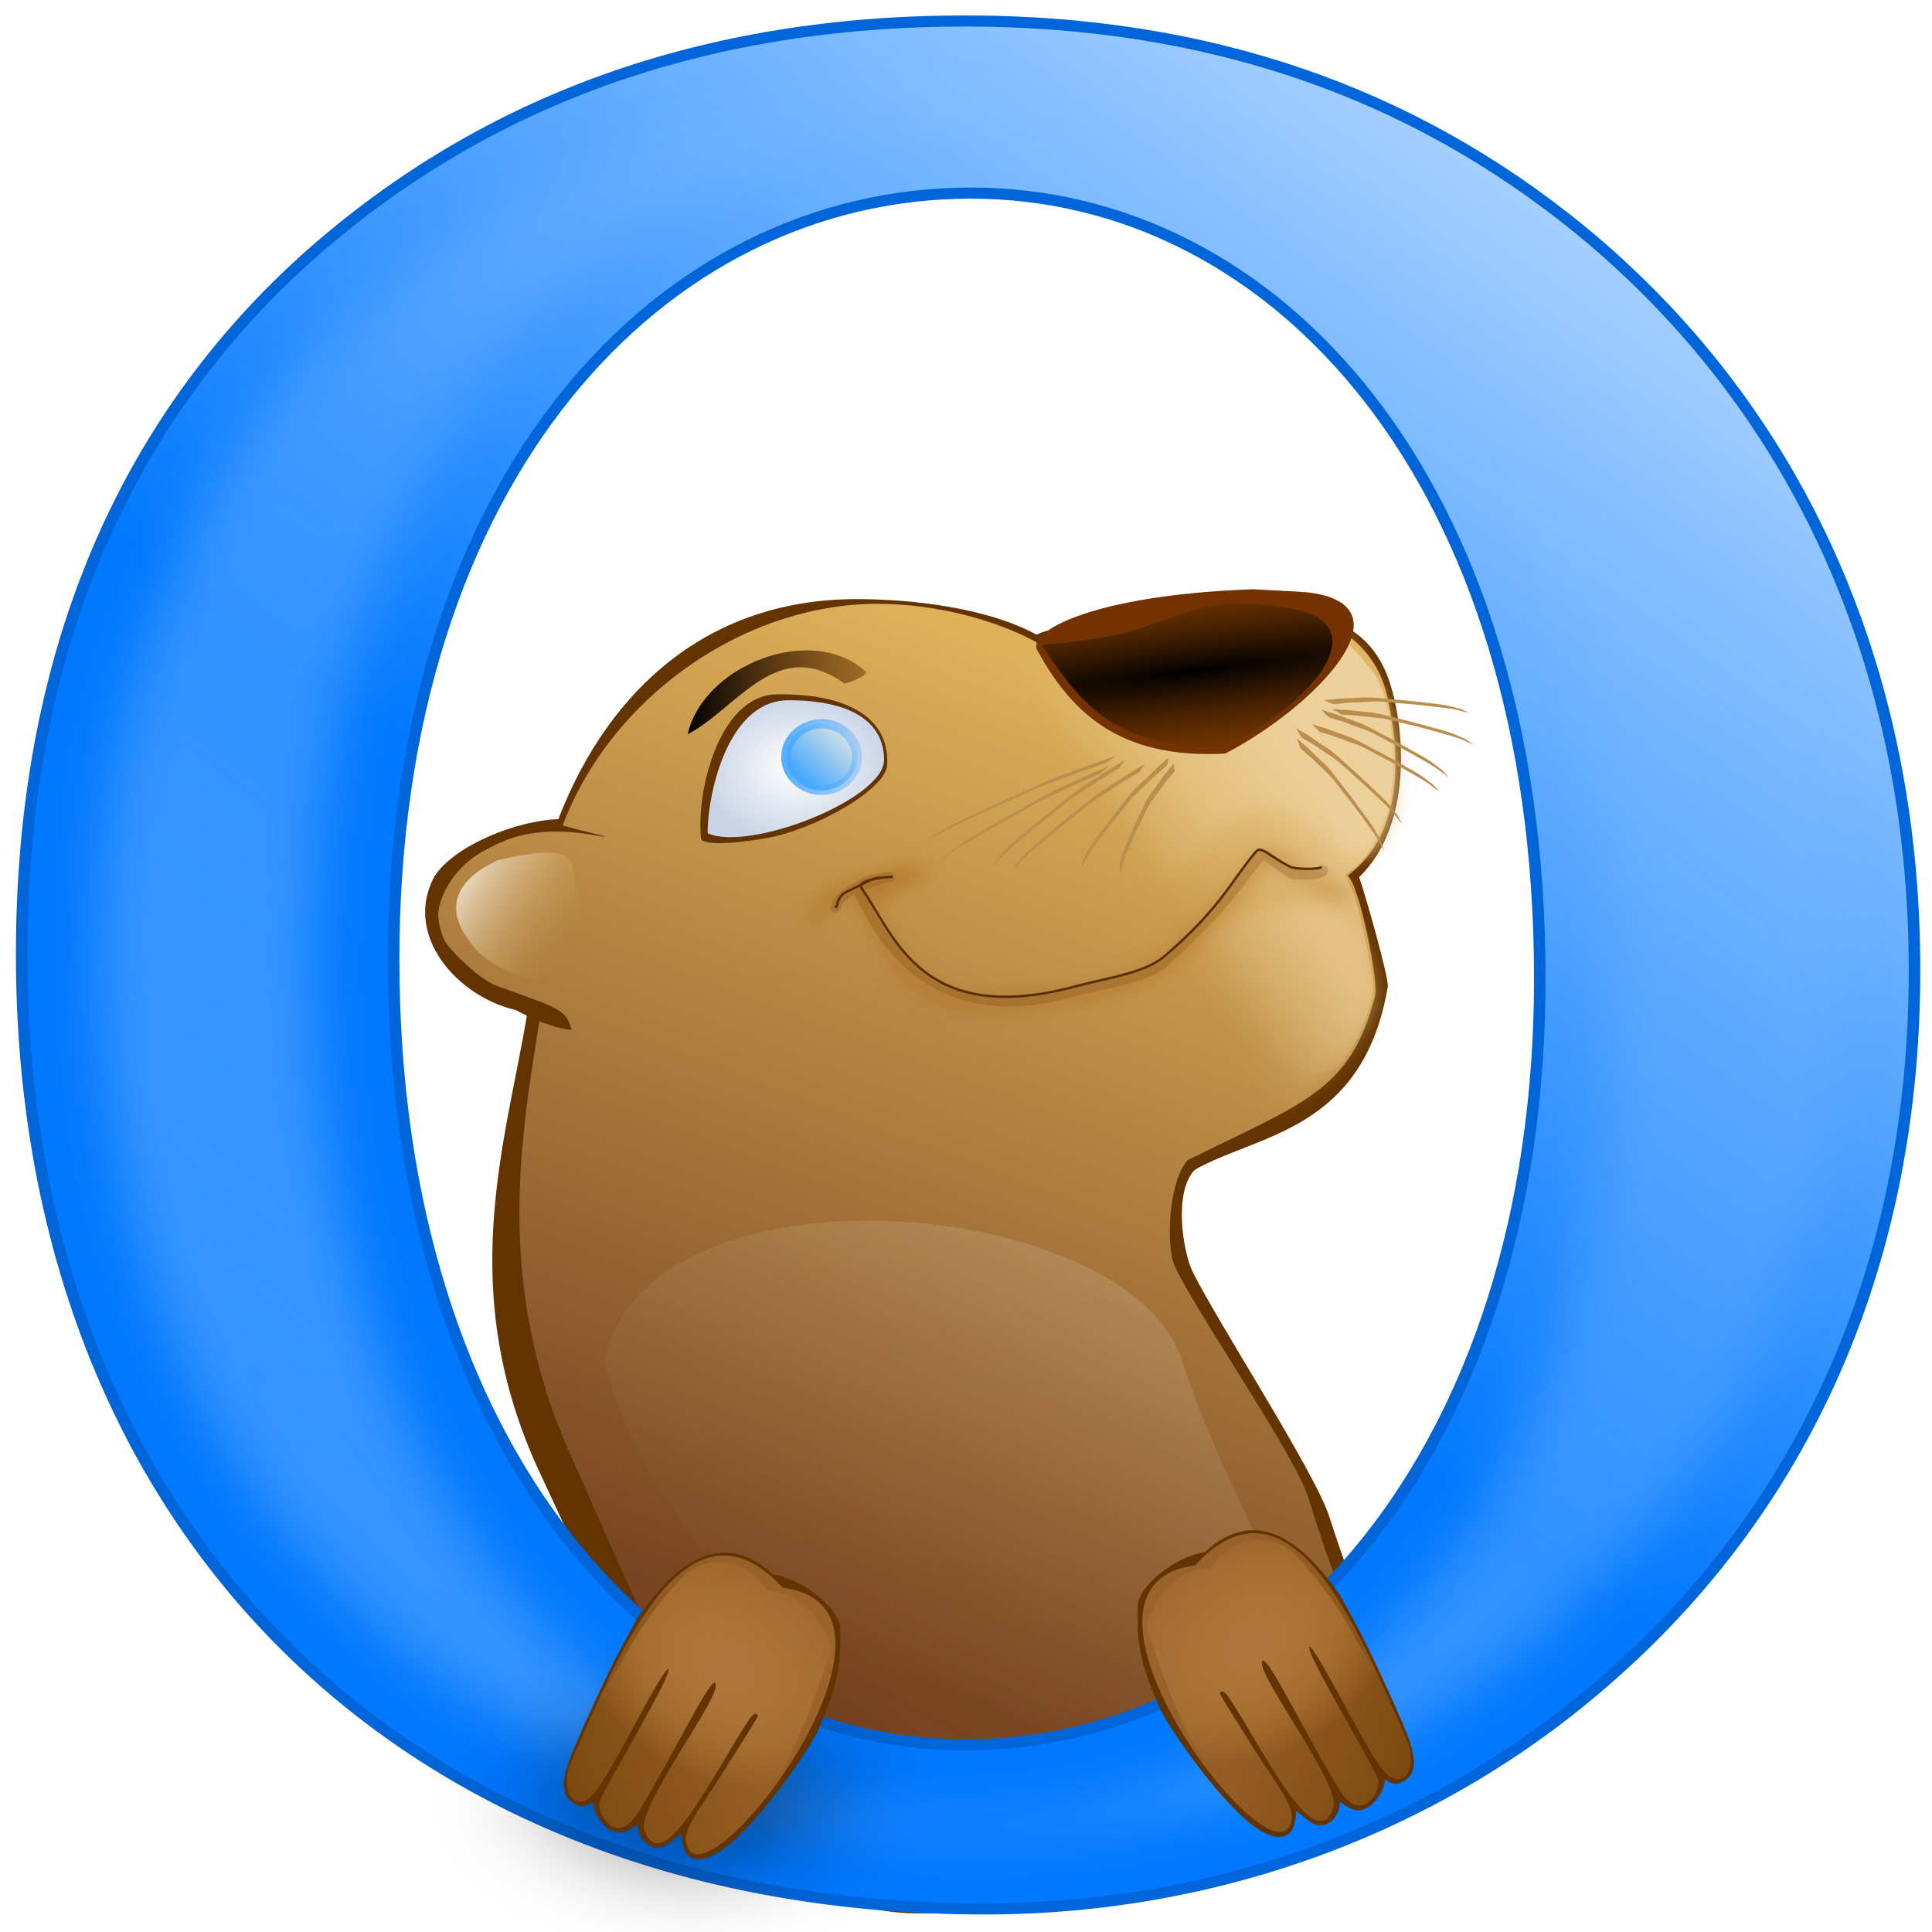
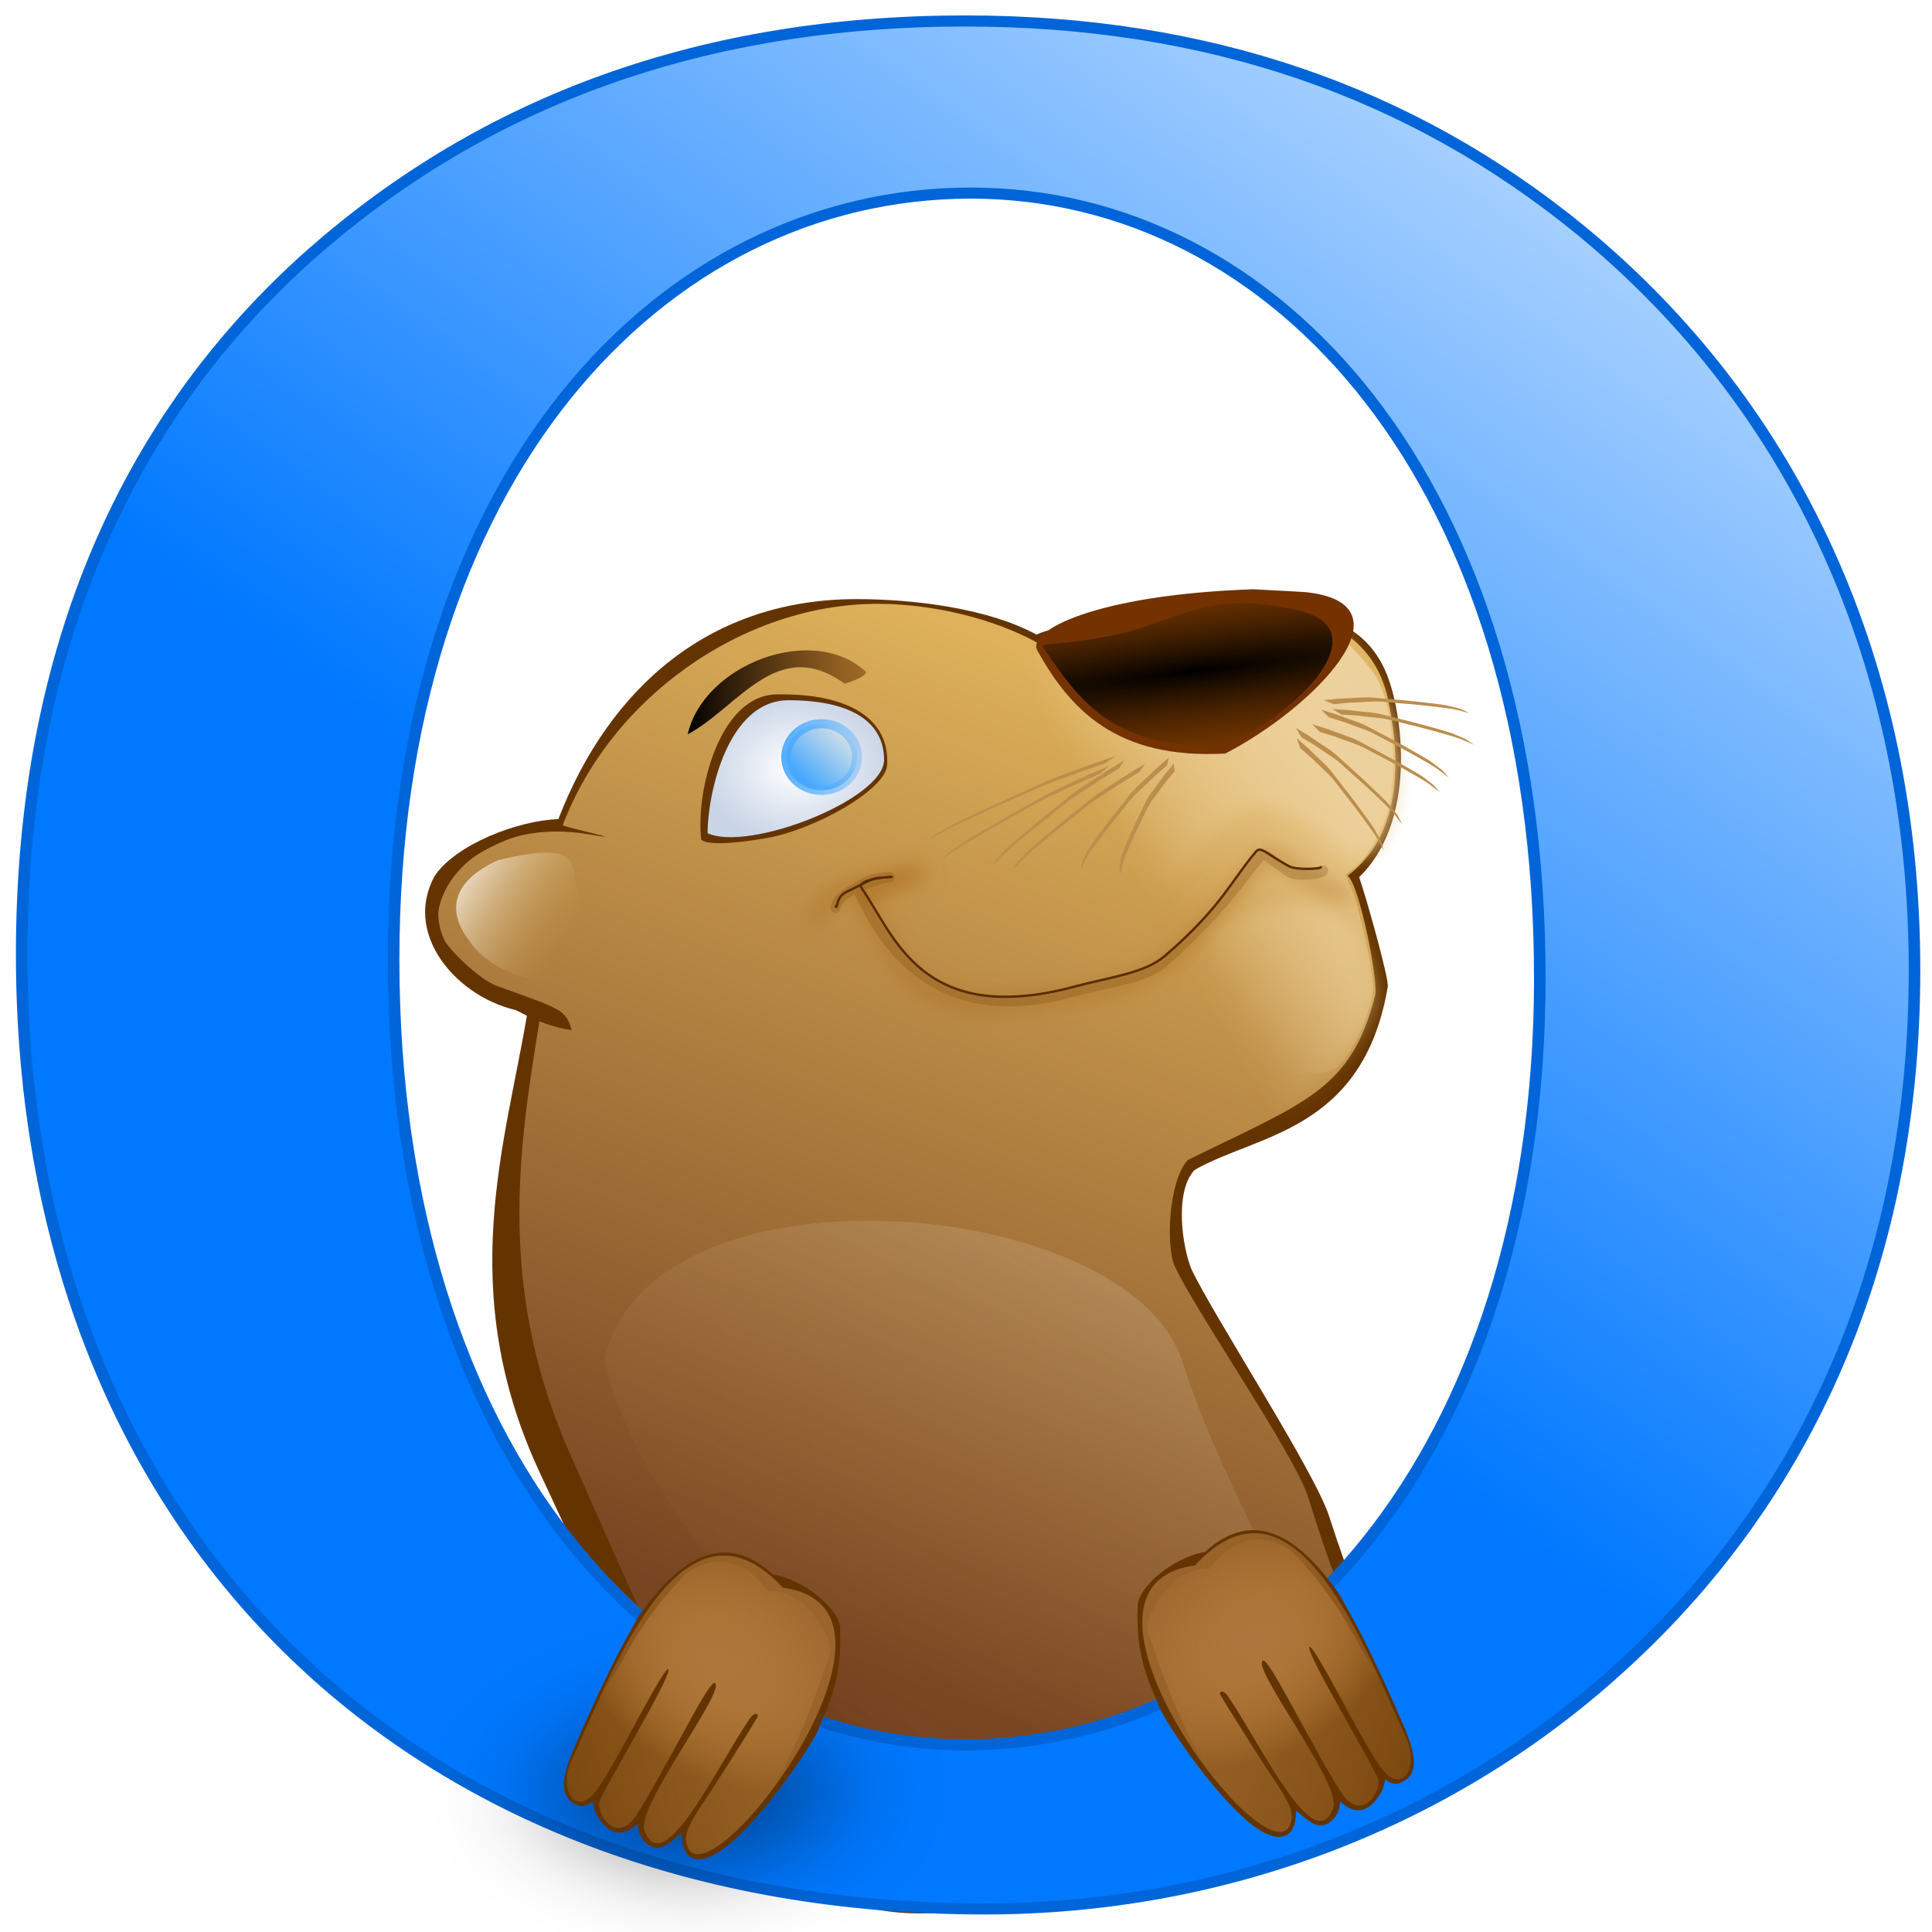
<svg xmlns="http://www.w3.org/2000/svg" xmlns:xlink="http://www.w3.org/1999/xlink" width="512" height="512" id="svg2" version="1.1">
  <defs id="defs4">
    <linearGradient id="linearGradient3905">
      <stop id="stop3907" offset="0" style="stop-color:#ffffff;stop-opacity:1;" />
      <stop id="stop3909" offset="1" style="stop-color:#c59641;stop-opacity:0;" />
    </linearGradient>
    <linearGradient id="linearGradient3858">
      <stop style="stop-color:#edd19d;stop-opacity:1;" offset="0" id="stop3860" />
      <stop style="stop-color:#edd19d;stop-opacity:0;" offset="1" id="stop3862" />
    </linearGradient>
    <linearGradient id="linearGradient4188">
      <stop style="stop-color:#1483ff;stop-opacity:1;" offset="0" id="stop4190" />
      <stop style="stop-color:#beddff;stop-opacity:0;" offset="1" id="stop4192" />
    </linearGradient>
    <linearGradient id="linearGradient3996">
      <stop style="stop-color:#37a3ff;stop-opacity:1;" offset="0" id="stop3998" />
      <stop style="stop-color:#d8e2e6;stop-opacity:1;" offset="1" id="stop4000" />
    </linearGradient>
    <linearGradient id="linearGradient3988">
      <stop style="stop-color:#4aa9ff;stop-opacity:1;" offset="0" id="stop3990" />
      <stop style="stop-color:#4aa9ff;stop-opacity:0.268;" offset="1" id="stop3992" />
    </linearGradient>
    <linearGradient id="linearGradient3924">
      <stop style="stop-color:#ffffff;stop-opacity:1;" offset="0" id="stop3926" />
      <stop style="stop-color:#c9d4e6;stop-opacity:1;" offset="1" id="stop3928" />
    </linearGradient>
    <linearGradient id="linearGradient4241">
      <stop style="stop-color:#000000;stop-opacity:1;" offset="0" id="stop4243" />
      <stop style="stop-color:#743800;stop-opacity:0.549;" offset="1" id="stop4245" />
    </linearGradient>
    <linearGradient id="linearGradient4181">
      <stop id="stop4183" offset="0" style="stop-color:#784421;stop-opacity:1;" />
      <stop id="stop4185" offset="1" style="stop-color:#deb15a;stop-opacity:1;" />
    </linearGradient>
    <linearGradient id="linearGradient4145">
      <stop style="stop-color:#9b6534;stop-opacity:1;" offset="0" id="stop4147" />
      <stop style="stop-color:#e6a556;stop-opacity:0;" offset="1" id="stop4149" />
    </linearGradient>
    <linearGradient id="linearGradient3779">
      <stop style="stop-color:#0078ff;stop-opacity:1;" offset="0" id="stop3781" />
      <stop style="stop-color:#ffffff;stop-opacity:1;" offset="1" id="stop3783" />
    </linearGradient>
    <linearGradient xlink:href="#linearGradient3779" id="linearGradient3787" x1="140.811" y1="779.752" x2="411.908" y2="413.827" gradientUnits="userSpaceOnUse" />
    <radialGradient xlink:href="#linearGradient4145" id="radialGradient4171" cx="187.756" cy="978.426" fx="187.756" fy="978.426" r="35.248" gradientTransform="matrix(1.036429,0.5640469,-0.4094518,0.7523626,398.3801,139.4583)" gradientUnits="userSpaceOnUse" />
    <linearGradient xlink:href="#linearGradient4241" id="linearGradient4247" x1="182.256" y1="723.837" x2="229.501" y2="723.837" gradientUnits="userSpaceOnUse" />
    <radialGradient xlink:href="#linearGradient4241" id="radialGradient4255" cx="312.256" cy="720.229" fx="312.256" fy="720.229" r="39.318" gradientTransform="matrix(5.486935,-0.6915221,0.06852966,0.5437538,-1446.452,542.554)" gradientUnits="userSpaceOnUse" />
    <filter id="filter5818" x="-0.503" width="2.006" y="-0.485" height="1.97">
      <feGaussianBlur stdDeviation="16.04" id="feGaussianBlur5820" />
    </filter>
    <linearGradient xlink:href="#linearGradient4145" id="linearGradient5824" gradientUnits="userSpaceOnUse" gradientTransform="matrix(1.15376,0.04312158,-0.0463947,1.241336,20.03699,-253.9999)" x1="248.864" y1="966.336" x2="123.415" y2="1014.9" />
    <linearGradient xlink:href="#linearGradient4181" id="linearGradient3884" x1="222.406" y1="979.526" x2="317.542" y2="730.526" gradientUnits="userSpaceOnUse" />
    <radialGradient xlink:href="#linearGradient3924" id="radialGradient3932" cx="210.904" cy="744.078" fx="210.904" fy="744.078" r="24.991" gradientTransform="matrix(1,0,0,0.7902973,0,156.0352)" gradientUnits="userSpaceOnUse" />
    <linearGradient xlink:href="#linearGradient3988" id="linearGradient3994" x1="185.431" y1="216.438" x2="214.069" y2="216.438" gradientUnits="userSpaceOnUse" />
    <linearGradient xlink:href="#linearGradient3996" id="linearGradient4002" x1="193.337" y1="225.175" x2="208.404" y2="209.991" gradientUnits="userSpaceOnUse" />
-     <filter id="filter4168">
-       <feGaussianBlur stdDeviation="6.918" id="feGaussianBlur4170" />
-     </filter>
-     <linearGradient xlink:href="#linearGradient4188" id="linearGradient4194" x1="-12.03" y1="1143.903" x2="373.738" y2="657.187" gradientUnits="userSpaceOnUse" />
    <linearGradient xlink:href="#linearGradient3858" id="linearGradient3864" x1="358.842" y1="719.308" x2="297.435" y2="759.44" gradientUnits="userSpaceOnUse" />
    <linearGradient xlink:href="#linearGradient3905" id="linearGradient3864-1" x1="114.763" y1="772.598" x2="148.751" y2="793.65" gradientUnits="userSpaceOnUse" />
    <radialGradient xlink:href="#linearGradient4145" id="radialGradient3919" gradientUnits="userSpaceOnUse" gradientTransform="matrix(-1.036429,0.5640469,0.4094518,0.7523626,125.7467,133.5372)" cx="187.756" cy="978.426" fx="187.756" fy="978.426" r="35.248" />
    <linearGradient xlink:href="#linearGradient4145" id="linearGradient3921" gradientUnits="userSpaceOnUse" gradientTransform="matrix(-1.15376,0.04312158,0.0463947,1.241336,504.0898,-259.9209)" x1="248.864" y1="966.336" x2="123.415" y2="1014.9" />
    <linearGradient xlink:href="#linearGradient3905" id="linearGradient3929" gradientUnits="userSpaceOnUse" x1="127.719" y1="767.608" x2="143.925" y2="796.839" gradientTransform="matrix(3.229898,4.187455,-2.952769,2.829985,2114.671,-1857.001)" />
    <linearGradient xlink:href="#linearGradient3858" id="linearGradient3109" gradientUnits="userSpaceOnUse" x1="353.908" y1="723.585" x2="289.869" y2="760.591" gradientTransform="translate(5.656854,1.414214)" />
    <filter id="filter3903">
      <feGaussianBlur stdDeviation="2.319" id="feGaussianBlur3905" />
    </filter>
    <filter id="filter4085" x="-0.046" width="1.092" y="-0.166" height="1.332">
      <feGaussianBlur stdDeviation="2.732" id="feGaussianBlur4087" />
    </filter>
  </defs>
  <g id="layer1" transform="translate(0,-540.3622)">
    <path id="path3892" d="m 226.967,699.133 c 15.437,0 34.959,2.468 47.729,9.412 7.115,-3.412 18.343,-1.243 26.89,-2.921 37.898,-7.44 59.98,-5.101 66.7,15.575 4.149,12.767 5.955,37.946 -8.099,51.632 1.462,3.967 7.961,26.832 7.584,29.046 -6.555,38.513 -34.814,39.035 -51.217,48.553 -5.49,5.911 -3.111,20.867 -0.806,26.279 5.758,12.254 32.628,53.513 36.472,65.431 22.002,68.208 23.181,23.094 -4.928,48.784 -132.249,120.866 -165.331,22.52 -204.045,-59.867 -22.93,-48.797 -9.156,-87.81 -3.461,-122.467 -16.897,-2.017 -33.585,-19.677 -24.618,-35.968 5.411,-8.473 22.304,-14.894 32.794,-15.176 13.525,-34.99 40.285,-58.313 79.003,-58.313 z" style="fill:#643400;fill-opacity:1;stroke:none" />
    <path style="fill:url(#linearGradient3884);fill-opacity:1;stroke:none;stroke-width:3;stroke-miterlimit:1;stroke-opacity:1;stroke-dasharray:none;opacity:1" d="m 232.627,700.383 c 14.348,0 30.866,3.841 42.736,10.562 6.614,-3.302 15.686,-4.675 23.599,-6.457 35.532,-8.003 63.451,-2.815 68.734,20.641 3.272,14.528 4.582,35.862 -10.548,47.316 3.114,2.273 8.213,28.096 7.281,31.745 -6.397,25.041 -18.397,28.194 -49.695,43.609 -5.103,5.722 -5.68,22.618 -3.538,27.857 5.352,11.862 31.952,50.104 35.526,61.64 20.45,66.022 20.616,23.564 -5.51,48.43 -122.919,116.993 -153.668,20.83 -189.651,-58.916 -21.312,-47.233 -13.158,-86.932 -7.864,-120.478 -15.705,-1.952 -33.772,-16.142 -25.437,-31.911 5.03,-8.201 20.963,-14.659 30.713,-14.931 12.571,-33.868 47.667,-59.106 83.654,-59.106 z" id="path3783" />
    <path style="fill:#643400;fill-opacity:1;stroke:none" d="m 151.495,813.341 c -16.897,-2.017 -45.292,-24.429 -36.326,-40.72 5.411,-8.473 22.746,-13.65 33.236,-13.932 -1.425,0.394 20.707,5.026 7.894,2.813 -26.401,-4.56 -41.649,11.884 -40.277,24.595 0.429,3.978 10.734,13.756 15.598,15.523 16.674,6.058 18.376,6.136 19.874,11.721 z" id="path3911" />
    <path style="opacity:0.153;color:#000000;fill:url(#linearGradient3929);fill-opacity:1;fill-rule:nonzero;stroke:none;marker:none;visibility:visible;display:inline;overflow:visible;enable-background:accumulate" d="m 345.57,999.878 c -12.662,34.055 -79.218,41.317 -101.45,17.539 -27.246,-29.14 -76.655,-78.405 -83.888,-116.986 12.419,-54.13 138.869,-43.266 153.033,0.588 13.811,42.761 39.034,72.775 32.305,98.859 z" id="path3927" />
    <path style="fill:url(#linearGradient3864);fill-opacity:1;stroke:none" d="m 367.27,756.921 c -1.296,3.539 -5.186,11.649 -8.965,13.908 -2.187,1.307 -1.778,1.901 -1.843,1.264 -0.061,-0.606 1.518,3.392 2.228,5.063 0.694,1.634 5.912,21.483 5.048,26.606 -1.237,7.332 -6.867,18.616 -10.479,20.069 -13.954,5.615 -39.746,-11.219 -56.259,-11.219 -31.204,0 -62.5,-42.864 -62.5,-66.75 0,-23.886 62.546,-42.75 93.75,-42.75 19.792,0 25.643,2.844 35.305,14.991 6.507,8.181 6.744,30.547 3.715,38.818 z" id="path4275" />
    <path id="path4075" d="m 221.417,780.974 c 1.176,-6.277 16.941,-8.412 14.118,-8.189 -6.504,0.512 -8.596,2.838 -8.239,3.485 4.076,7.375 16.03,38.409 56.843,26.979 9.582,-2.683 19.205,-3.308 24.5,-8.054 14.739,-13.214 18.584,-19.591 25.227,-27.813 1.286,-1.592 2.912,1.099 8.362,4.419 1.002,0.611 8.56,0.5 8.418,-0.822" style="opacity:0.206;fill:none;stroke:#582d00;stroke-width:2.646;stroke-linecap:round;stroke-linejoin:round;stroke-miterlimit:4;stroke-opacity:1;stroke-dasharray:none" />
    <path id="path3107" d="m 360.262,767.217 c -6.414,0.015 -7.286,-5.356 -14.146,-8.998 -3.228,-1.714 -9.846,-5.348 -13.97,-3.785 -10.984,4.162 -21.285,21.092 -30.779,27.92 -15.309,11.01 -31.106,9.644 -24.328,27.22 21.932,56.876 -126.116,19.185 17.635,3.601 -4.008,-10.325 38.321,-40.597 58.697,-31.488 5.619,2.512 10.213,13.391 10.925,22.008 1.246,15.075 -37.777,45.118 -39.92,40.464 -23.932,-51.982 -69.69,-29.374 -86.193,-28.818 -425.68,14.345 -7.895,-26.416 -7.895,-50.303 0,-23.886 72.414,-60.513 103.618,-60.513 19.792,0 15.148,-4.641 29.877,17.294 11.741,17.485 5.191,46.687 -3.522,45.397 z" style="fill:url(#linearGradient3109);fill-opacity:1;stroke:none;filter:url(#filter3903)" />
    <path id="path4257" d="m 324.717,740.058 c 23.248,-12.023 50.532,-39.627 21.396,-42.76 -0.884,-0.095 -13.062,-0.726 -14.029,-0.776 -42.103,1.475 -60.025,11.095 -57.183,16.215 8.69,15.652 20.989,28.897 49.816,27.321 z" style="fill:#733200;fill-opacity:1;stroke:none" />
    <g transform="scale(1.020369,0.9800372)" style="font-size:727.228px;font-style:normal;font-variant:normal;font-weight:bold;font-stretch:normal;line-height:125%;letter-spacing:0px;word-spacing:0px;fill:url(#linearGradient3787);fill-opacity:1;stroke:#0065d8;font-family:Bitstream Charter;-inkscape-font-specification:Bitstream Charter Bold;opacity:1;stroke-width:3;stroke-miterlimit:1;stroke-dasharray:none;stroke-opacity:1" id="text2985">
      <path d="m 5.633,809.39 c 0,154.899 99.63,258.166 250.167,258.166 61.087,0 119.265,-22.544 163.626,-63.996 50.906,-47.27 77.813,-112.72 77.813,-189.807 0,-82.177 -30.544,-151.991 -86.54,-199.988 -44.361,-37.816 -97.449,-56.724 -159.99,-56.724 -67.632,0 -124.356,21.09 -170.171,63.269 C 31.086,666.126 5.633,730.122 5.633,809.39 M 252.163,603.584 c 79.268,0 147.752,77.814 147.752,212.351 0,128.719 -69.212,207.26 -149.207,207.26 -77.813,0 -148.479,-78.541 -148.479,-212.351 0,-130.174 69.212,-207.26 149.934,-207.26" id="path2990" style="fill:url(#linearGradient3787);fill-opacity:1;stroke:#0065d8;stroke-width:3;stroke-miterlimit:1;stroke-dasharray:none;stroke-opacity:1" />
    </g>
    <path id="path3985" d="m 214.835,784.564 c 0.677,0.828 4.226,-6.956 7.605,-7.901 5.434,-1.519 20.381,-6.123 21.823,-5.285 0.917,0.533 -16.369,6.51 -15.825,7.321 9.025,13.439 10.686,31.107 42.501,26.973 36.362,-3.887 38.031,-6.737 63.719,-38.657 1.704,-2.008 20.323,12.493 22.825,10.524" style="fill:none;stroke:#a05200;stroke-width:2.431;stroke-linecap:butt;stroke-linejoin:miter;stroke-miterlimit:4;stroke-opacity:1;opacity:0.51;filter:url(#filter4085)" />
-     <g id="g4060" style="font-size:727.228px;font-style:normal;font-variant:normal;font-weight:bold;font-stretch:normal;line-height:125%;letter-spacing:0px;word-spacing:0px;fill:url(#linearGradient4194);fill-opacity:1;stroke:none;font-family:Bitstream Charter;-inkscape-font-specification:Bitstream Charter Bold;opacity:1;stroke-width:3;stroke-miterlimit:1;stroke-dasharray:none;stroke-opacity:1;" transform="scale(1.020369,0.9800372)">
-       <path style="fill:url(#linearGradient4194);fill-opacity:1;stroke:none;filter:url(#filter4168)" d="M 240.344,576.906 C 167.713,578.191 94.838,616.438 57.719,679.75 24.095,737.82 18.943,808.804 32.341,873.601 c 12.889,64.093 54.223,123.079 114.258,150.654 75.529,35.796 171.441,31.43 239.663,-18.949 48.211,-35.351 80.506,-90.94 88.017,-150.22 9.903,-67.286 -3.885,-140.149 -46.209,-194.34 C 394.464,616.961 343.278,587.134 288.5,579.469 c -15.868,-2.507 -32.076,-2.692 -48.156,-2.562 z m 10.219,6.562 c 57.3,-0.797 110.424,36.57 135.776,86.784 33.995,62.412 39.516,136.999 28.429,206.326 -9.836,55.267 -37.095,110.043 -84.252,142.263 -43.858,29.681 -105.718,33.221 -150.859,4.377 C 132.29,994.871 103.214,943.502 91.341,890.588 75.422,823.951 79.558,751.776 105.969,688.438 c 20.142,-45.644 58.041,-85.92 107.125,-99.5 12.185,-3.371 24.779,-5.352 37.469,-5.469 z" id="path4062" />
-     </g>
    <path id="path5756" d="m 204.81,957.597 c -15.969,-14.672 -29.097,2.073 -35.748,11.346 -3.3,6.24 -5.259,8.621 -14.352,28.762 -2.742,6.687 -9.24,18.184 -1.785,20.967 7.709,4.67 27.03,-38.595 25.425,-38.596 -1.308,-5.5e-4 -27.457,29.749 -19.977,41.681 12.212,19.481 27.615,-34.108 26.155,-33.895 -1.274,0.185 -24.342,35.847 -11.993,41.801 2.786,1.174 4.674,-0.695 7.751,-3.255 9.604,-4.971 24.23,-15.377 26.522,-21.522 0.687,-3.069 -25.897,15.829 -26.112,20.575 -0.329,9.742 5.877,8.795 11.378,4.608 10.517,-8.006 25.299,-30.286 25.193,-32.492 4.937,-10.389 7.165,-19.436 6.865,-27.805 -0.183,-5.108 -11.367,-10.976 -19.322,-12.174 z" style="opacity:0.463;fill:#000000;fill-opacity:1;stroke:none;filter:url(#filter5818)" transform="matrix(1.01445,0.2397154,-0.08791836,0.4980764,79.465,475.6744)" />
    <path style="fill:#643400;fill-opacity:1;stroke:none" d="m 204.81,957.597 c -15.969,-14.672 -29.097,2.073 -35.748,11.346 -3.3,6.24 -5.259,8.621 -14.352,28.762 -2.742,6.687 -9.24,18.184 -1.785,20.967 7.709,4.67 27.03,-38.595 25.425,-38.596 -1.308,-5.5e-4 -27.457,29.749 -19.977,41.681 12.212,19.481 27.615,-34.108 26.155,-33.895 -1.274,0.185 -24.342,35.847 -11.993,41.801 2.786,1.174 4.674,-0.695 7.751,-3.255 9.604,-4.971 24.23,-15.377 26.522,-21.522 0.687,-3.069 -25.897,15.829 -26.112,20.575 -0.329,9.742 5.877,8.795 11.378,4.608 10.517,-8.006 25.299,-30.286 25.193,-32.492 4.937,-10.389 5.665,-17.436 5.365,-25.805 -0.183,-5.108 -9.867,-12.976 -17.822,-14.174 z" id="path3802" />
    <path style="fill:url(#radialGradient4171);fill-opacity:1;stroke:none" d="m 220.194,977.823 c 0.525,-2.739 -6.438,-16.582 -16.642,-15.781 -10.063,-13.828 -21.368,-5.35 -22.43,-3.982 -15.983,17.037 -15.354,24.615 -24.807,34.854 -5.148,5.577 -4.428,12.201 -4.326,16.162 0.017,0.65 0.464,12.858 6.691,4.151 4.519,-6.318 17.388,-31.394 18.426,-30.518 1.364,1.152 -16.974,31.418 -18.166,34.99 -1.042,3.122 4.277,11.539 9.637,3.74 7.096,-10.326 19.199,-36.151 20.884,-35.069 3.089,1.985 -20.938,32.781 -18.682,39.009 4.856,13.409 18.474,-15.385 27.583,-29.13 1.899,-2.866 2.658,-1.349 2.461,-0.985 -4.687,8.69 -35.625,50.72 -5.553,29.084 10.893,-7.838 18.246,-26.346 24.923,-46.525 z" id="path4169" />
    <path id="path4101" d="m 207.463,961.146 c -26.851,-29.059 -45.653,23.478 -55.995,45.73 -3.826,8.233 1.663,15.981 7.389,6.793 4.519,-6.318 17.211,-31.836 18.249,-30.96 1.364,1.152 -16.991,31.412 -18.166,34.99 -1.042,3.172 4.277,11.78 9.637,3.74 6.95,-10.425 19.199,-36.151 20.884,-35.069 3.089,1.985 -20.938,32.781 -18.682,39.009 4.856,13.409 18.474,-15.385 27.583,-29.13 1.899,-2.866 2.675,-1.339 2.461,-0.985 -12.533,21.324 -18.911,27.502 -19.057,32.474 2.018,23.175 67.531,-61.166 25.696,-66.593 z" style="fill:url(#linearGradient5824);fill-opacity:1;stroke:none" />
    <path id="path3934" d="m 185.829,762.837 c 0.542,0.741 3.829,1.942 17.162,-0.344 12.927,-2.217 32.052,-13.006 32.117,-19.533 0.62,-11.768 -9.67,-18.903 -29.296,-18.58 -15.427,0.253 -21.485,26.303 -19.983,38.458 z" style="fill:#643400;fill-opacity:1;stroke:none" />
    <path style="opacity:1;fill:url(#radialGradient3932);fill-opacity:1;stroke:none;stroke-width:3.211;stroke-miterlimit:1;stroke-opacity:1" d="m 187.518,761.173 c 10.981,5.006 46.665,-8.936 46.772,-19.397 0,-10.416 -9.196,-15.843 -25.326,-15.843 -16.129,0 -21.446,24.823 -21.446,35.239 z" id="path3000" />
    <path style="fill:url(#radialGradient4255);fill-opacity:1;stroke:none" d="m 325.115,738.047 c 22.971,-11.47 40.761,-32.974 16.134,-36.467 -20.623,-4.246 -28.85,2.637 -43.412,6.553 -22.014,4.641 -23.009,1.462 -20.684,4.83 9.451,13.692 18.215,26.144 47.962,25.084 z" id="path3771" />
    <path style="fill:none;stroke:#582d00;stroke-width:0.631;stroke-linecap:round;stroke-linejoin:round;stroke-miterlimit:4;stroke-opacity:1;stroke-dasharray:none" d="m 221.46,780.564 c 0.677,0.828 -0.194,-2.405 2.98,-3.901 4.905,-2.311 6.601,-3.564 8.323,-3.66 11.175,-0.618 -6.65,-0.43 -4.45,2.696 8.638,12.273 15.648,37.013 56.466,26.125 9.583,-2.556 18.567,-3.564 23.862,-8.085 14.741,-12.586 17.614,-19.914 24.258,-27.745 1.286,-1.516 3.193,1.024 8.779,3.963 1.814,0.954 7.747,0.742 8.361,0.259" id="path3798" />
    <path style="fill:url(#linearGradient4247);fill-opacity:1;stroke:none" d="m 223.786,721.517 c -17.796,-12.827 -28.081,6.286 -41.53,13.442 4.068,-18.24 32.763,-29.664 47.157,-16.661 0.829,1.082 -4.41,3.017 -5.627,3.219 z" id="path4191" />
    <path id="path4286" d="m 131.956,768.329 c 24.494,-5.835 18.549,2.123 21.36,9.203 3.01,7.58 -0.051,21.649 -6.241,22.406 -7.587,0.929 -18.301,-3.416 -22.728,-10.265 -6.031,-7.882 -4.611,-15.743 7.609,-21.344 z" style="opacity:1;fill:url(#linearGradient3864-1);fill-opacity:1;stroke:none;color:#000000;fill-rule:nonzero;marker:none;visibility:visible;display:inline;overflow:visible;enable-background:accumulate" />
-     <path style="fill:url(#linearGradient4002);fill-opacity:1;stroke:url(#linearGradient3994);stroke-width:2.903;stroke-linecap:square;stroke-linejoin:miter;stroke-miterlimit:4;stroke-opacity:1;stroke-dasharray:none" id="path3978" d="m 210.25,216.438 c 0,5.764 -4.701,10.438 -10.5,10.438 -5.799,0 -10.5,-4.673 -10.5,-10.438 0,-5.764 4.701,-10.438 10.5,-10.438 5.799,0 10.5,4.673 10.5,10.438 z" transform="matrix(0.8946293,0,0,0.8453745,39.0353,558.0139)" />
+     <path style="fill:url(#linearGradient4002);fill-opacity:1;stroke:url(#linearGradient3994);stroke-width:2.903;stroke-linecap:square;stroke-linejoin:miter;stroke-miterlimit:4;stroke-opacity:1;stroke-dasharray:none" id="path3978" d="m 210.25,216.438 a 10.5,10.438 0 0 1 -10.5,10.438 10.5,10.438 0 0 1 -10.5,-10.438 10.5,10.438 0 0 1 10.5,-10.438 10.5,10.438 0 0 1 10.5,10.438 z" transform="matrix(0.8946293,0,0,0.8453745,39.0353,558.0139)" />
    <path id="path3913" d="m 319.317,951.676 c 15.969,-14.672 29.097,2.073 35.748,11.346 3.3,6.24 5.259,8.621 14.352,28.762 2.742,6.687 9.24,18.184 1.785,20.967 -7.709,4.67 -27.03,-38.595 -25.425,-38.596 1.308,-5.5e-4 27.457,29.749 19.977,41.681 -12.212,19.481 -27.615,-34.108 -26.155,-33.895 1.274,0.185 24.342,35.847 11.993,41.801 -2.786,1.174 -4.674,-0.695 -7.751,-3.255 -9.604,-4.971 -24.23,-15.377 -26.522,-21.522 -0.687,-3.069 25.897,15.829 26.112,20.575 0.329,9.742 -5.877,8.795 -11.378,4.608 -10.517,-8.006 -25.299,-30.286 -25.193,-32.492 -4.937,-10.389 -5.665,-17.436 -5.365,-25.805 0.183,-5.108 9.867,-12.976 17.822,-14.174 z" style="fill:#643400;fill-opacity:1;stroke:none" />
    <path id="path3915" d="m 303.932,971.902 c -0.525,-2.739 6.438,-16.582 16.642,-15.781 10.063,-13.828 21.368,-5.35 22.43,-3.982 15.983,17.037 15.354,24.615 24.807,34.854 5.148,5.577 4.428,12.201 4.326,16.162 -0.017,0.65 -0.464,12.858 -6.691,4.151 -4.519,-6.318 -17.388,-31.395 -18.426,-30.518 -1.364,1.152 16.974,31.418 18.166,34.99 1.042,3.122 -4.277,11.539 -9.637,3.74 -7.096,-10.326 -19.199,-36.151 -20.884,-35.069 -3.089,1.985 20.938,32.781 18.682,39.009 -4.856,13.409 -18.474,-15.385 -27.583,-29.131 -1.899,-2.866 -2.658,-1.349 -2.461,-0.985 4.687,8.69 35.625,50.72 5.553,29.084 -10.893,-7.838 -18.246,-26.346 -24.923,-46.525 z" style="fill:url(#radialGradient3919);fill-opacity:1;stroke:none" />
    <path style="fill:url(#linearGradient3921);fill-opacity:1;stroke:none" d="m 316.663,955.225 c 26.851,-29.059 45.653,23.478 55.995,45.73 3.826,8.233 -1.663,15.981 -7.389,6.793 -4.519,-6.318 -17.211,-31.836 -18.249,-30.96 -1.364,1.152 16.991,31.412 18.166,34.99 1.042,3.172 -4.277,11.78 -9.637,3.74 -6.95,-10.425 -19.199,-36.151 -20.884,-35.069 -3.089,1.985 20.938,32.781 18.682,39.009 -4.856,13.409 -18.474,-15.385 -27.583,-29.131 -1.899,-2.866 -2.675,-1.339 -2.461,-0.985 12.533,21.324 18.911,27.502 19.057,32.474 -2.018,23.175 -67.531,-61.166 -25.696,-66.593 z" id="path3917" />
    <g id="g3963" transform="matrix(1.422087,-0.4152667,0.3167168,0.6600927,-347.7347,372.5043)">
      <path d="m 283.942,743.558 c -0.609,0.123 -1.247,0.313 -1.869,0.465 -0.664,0.149 -1.334,0.306 -2.011,0.483 -1.007,0.281 -2.031,0.641 -3.04,0.928 -0.851,0.232 -1.711,0.496 -2.568,0.75 -0.809,0.226 -1.638,0.536 -2.452,0.867 -1.063,0.467 -2.12,0.952 -3.175,1.436 -1.45,0.694 -2.934,1.317 -4.4,1.982 -1.915,0.879 -3.802,1.803 -5.686,2.728 -1.365,0.673 -2.742,1.335 -4.038,2.075 -0.862,0.465 -1.589,0.993 -2.335,1.508 -0.465,0.326 -0.953,0.64 -1.458,0.95 0,0 1.921,-1.888 1.921,-1.888 l 0,0 c 0.493,-0.311 0.967,-0.627 1.43,-0.948 0.751,-0.518 1.509,-1.035 2.38,-1.499 1.302,-0.712 2.664,-1.358 4.013,-2.019 1.894,-0.926 3.79,-1.852 5.712,-2.737 1.478,-0.674 2.971,-1.317 4.435,-2.017 1.073,-0.493 2.144,-0.998 3.232,-1.459 0.838,-0.33 1.683,-0.64 2.513,-0.868 0.854,-0.248 1.714,-0.514 2.562,-0.741 1.013,-0.293 2.04,-0.645 3.051,-0.927 0.689,-0.185 1.371,-0.356 2.042,-0.503 0.622,-0.156 1.249,-0.322 1.873,-0.483 0,0 -2.131,1.918 -2.131,1.918 z" id="path3939" style="color:#000000;fill:#bb8e4d;fill-opacity:1;fill-rule:nonzero;stroke:none;stroke-width:1.9;marker:none;visibility:visible;display:inline;overflow:visible;enable-background:accumulate" />
      <path style="color:#000000;fill:#bb8e4d;fill-opacity:1;fill-rule:nonzero;stroke:none;stroke-width:1.9;marker:none;visibility:visible;display:inline;overflow:visible;enable-background:accumulate" id="path3941" d="m 287.429,743.635 c -0.559,0.261 -1.129,0.596 -1.693,0.889 -0.606,0.3 -1.215,0.609 -1.827,0.939 -0.905,0.508 -1.806,1.097 -2.711,1.612 -0.766,0.424 -1.532,0.882 -2.299,1.328 -0.727,0.409 -1.451,0.903 -2.157,1.415 -0.912,0.701 -1.813,1.419 -2.713,2.136 -1.229,1.012 -2.509,1.964 -3.761,2.953 -1.633,1.301 -3.227,2.639 -4.817,3.977 -1.152,0.972 -2.318,1.937 -3.386,2.957 -0.718,0.653 -1.287,1.335 -1.879,2.009 -0.368,0.425 -0.761,0.843 -1.172,1.263 0,0 1.381,-2.28 1.381,-2.28 l 0,0 c 0.398,-0.417 0.777,-0.834 1.145,-1.254 0.596,-0.678 1.199,-1.357 1.925,-2.011 1.081,-0.996 2.237,-1.941 3.376,-2.898 1.601,-1.341 3.203,-2.684 4.841,-3.991 1.261,-0.999 2.545,-1.973 3.786,-2.994 0.915,-0.729 1.825,-1.47 2.762,-2.171 0.728,-0.516 1.469,-1.015 2.215,-1.43 0.765,-0.44 1.531,-0.9 2.295,-1.318 0.908,-0.521 1.814,-1.104 2.722,-1.614 0.62,-0.341 1.239,-0.666 1.852,-0.966 0.564,-0.297 1.129,-0.605 1.693,-0.907 0,0 -1.577,2.358 -1.577,2.358 z" />
      <path d="m 290.478,746.994 c -0.559,0.261 -1.129,0.596 -1.693,0.889 -0.606,0.3 -1.215,0.609 -1.827,0.939 -0.905,0.508 -1.806,1.097 -2.711,1.612 -0.766,0.424 -1.532,0.882 -2.299,1.328 -0.727,0.409 -1.451,0.903 -2.157,1.415 -0.912,0.701 -1.813,1.419 -2.713,2.136 -1.229,1.012 -2.509,1.964 -3.761,2.953 -1.633,1.301 -3.227,2.639 -4.817,3.977 -1.152,0.972 -2.318,1.937 -3.386,2.957 -0.718,0.653 -1.287,1.335 -1.879,2.009 -0.368,0.425 -0.761,0.843 -1.172,1.263 0,0 1.381,-2.28 1.381,-2.28 l 0,0 c 0.398,-0.417 0.777,-0.834 1.145,-1.254 0.596,-0.678 1.199,-1.357 1.925,-2.011 1.081,-0.996 2.237,-1.941 3.376,-2.898 1.601,-1.341 3.203,-2.684 4.841,-3.991 1.261,-0.999 2.545,-1.973 3.786,-2.994 0.915,-0.729 1.825,-1.47 2.762,-2.171 0.728,-0.516 1.469,-1.015 2.215,-1.43 0.765,-0.44 1.531,-0.9 2.295,-1.318 0.908,-0.521 1.814,-1.104 2.721,-1.614 0.62,-0.341 1.239,-0.666 1.852,-0.966 0.564,-0.297 1.129,-0.605 1.693,-0.907 0,0 -1.577,2.358 -1.577,2.358 z" id="path3943" style="color:#000000;fill:#bb8e4d;fill-opacity:1;fill-rule:nonzero;stroke:none;stroke-width:1.9;marker:none;visibility:visible;display:inline;overflow:visible;enable-background:accumulate" />
      <path style="color:#000000;fill:#bb8e4d;fill-opacity:1;fill-rule:nonzero;stroke:none;stroke-width:1.9;marker:none;visibility:visible;display:inline;overflow:visible;enable-background:accumulate" id="path3945" d="m 295.522,747.508 c -0.476,0.384 -0.943,0.841 -1.416,1.257 -0.511,0.432 -1.024,0.875 -1.533,1.338 -0.748,0.704 -1.472,1.485 -2.22,2.196 -0.635,0.59 -1.262,1.213 -1.892,1.825 -0.601,0.566 -1.178,1.215 -1.732,1.875 -0.706,0.893 -1.397,1.8 -2.088,2.704 -0.935,1.269 -1.934,2.491 -2.897,3.742 -1.253,1.643 -2.458,3.312 -3.661,4.981 -0.87,1.211 -1.756,2.42 -2.532,3.659 -0.53,0.801 -0.909,1.595 -1.312,2.387 -0.248,0.498 -0.524,0.996 -0.815,1.498 0,0 0.76,-2.534 0.76,-2.534 l 0,0 c 0.281,-0.497 0.542,-0.991 0.792,-1.484 0.406,-0.797 0.818,-1.596 1.356,-2.4 0.795,-1.218 1.676,-2.404 2.538,-3.599 1.211,-1.674 2.424,-3.35 3.68,-5.001 0.969,-1.264 1.966,-2.507 2.91,-3.787 0.702,-0.921 1.396,-1.851 2.126,-2.751 0.575,-0.671 1.167,-1.327 1.784,-1.904 0.63,-0.605 1.256,-1.23 1.891,-1.814 0.748,-0.717 1.479,-1.494 2.229,-2.2 0.515,-0.475 1.032,-0.936 1.551,-1.369 0.471,-0.42 0.942,-0.85 1.412,-1.274 0,0 -0.93,2.656 -0.93,2.656 z" />
      <path d="m 296.308,750.329 c -0.399,0.457 -0.778,0.985 -1.169,1.472 -0.426,0.51 -0.851,1.031 -1.269,1.571 -0.611,0.817 -1.183,1.706 -1.791,2.53 -0.519,0.686 -1.025,1.403 -1.535,2.11 -0.49,0.657 -0.941,1.391 -1.369,2.133 -0.535,0.996 -1.053,2.003 -1.57,3.009 -0.692,1.404 -1.457,2.773 -2.18,4.164 -0.939,1.825 -1.826,3.669 -2.71,5.511 -0.639,1.337 -1.294,2.673 -1.836,4.022 -0.378,0.877 -0.608,1.722 -0.863,2.568 -0.155,0.531 -0.337,1.067 -0.533,1.61 0,0 0.292,-2.622 0.292,-2.622 l 0,0 c 0.187,-0.536 0.355,-1.065 0.513,-1.592 0.257,-0.852 0.518,-1.707 0.904,-2.588 0.564,-1.331 1.218,-2.645 1.852,-3.964 0.892,-1.849 1.785,-3.7 2.725,-5.534 0.727,-1.405 1.486,-2.795 2.185,-4.211 0.526,-1.023 1.042,-2.054 1.6,-3.061 0.446,-0.756 0.91,-1.5 1.415,-2.17 0.512,-0.7 1.016,-1.419 1.536,-2.099 0.608,-0.83 1.188,-1.716 1.8,-2.535 0.422,-0.553 0.848,-1.092 1.281,-1.605 0.388,-0.491 0.775,-0.993 1.161,-1.488 0,0 -0.438,2.769 -0.438,2.769 z" id="path3947" style="color:#000000;fill:#bb8e4d;fill-opacity:1;fill-rule:nonzero;stroke:none;stroke-width:1.9;marker:none;visibility:visible;display:inline;overflow:visible;enable-background:accumulate" />
      <path style="color:#000000;fill:#bb8e4d;fill-opacity:1;fill-rule:nonzero;stroke:none;stroke-width:1.9;marker:none;visibility:visible;display:inline;overflow:visible;enable-background:accumulate" id="path3949" d="m 285.486,740.452 c -0.621,0.026 -1.283,0.115 -1.923,0.168 -0.68,0.043 -1.368,0.095 -2.066,0.164 -1.041,0.121 -2.113,0.316 -3.157,0.443 -0.879,0.097 -1.772,0.224 -2.661,0.34 -0.837,0.098 -1.707,0.274 -2.567,0.474 -1.128,0.295 -2.253,0.609 -3.376,0.923 -1.549,0.459 -3.119,0.843 -4.678,1.272 -2.039,0.569 -4.057,1.188 -6.073,1.808 -1.461,0.451 -2.932,0.891 -4.336,1.419 -0.93,0.325 -1.736,0.733 -2.559,1.125 -0.514,0.249 -1.049,0.483 -1.6,0.711 0,0 2.215,-1.564 2.215,-1.564 l 0,0 c 0.539,-0.23 1.06,-0.468 1.572,-0.713 0.829,-0.394 1.664,-0.787 2.602,-1.109 1.405,-0.5 2.859,-0.926 4.302,-1.368 2.026,-0.619 4.054,-1.238 6.1,-1.812 1.573,-0.435 3.155,-0.838 4.718,-1.3 1.143,-0.32 2.285,-0.651 3.436,-0.937 0.883,-0.195 1.769,-0.37 2.626,-0.466 0.885,-0.112 1.778,-0.24 2.653,-0.333 1.049,-0.131 2.123,-0.319 3.167,-0.441 0.711,-0.076 1.413,-0.138 2.101,-0.178 0.64,-0.057 1.287,-0.123 1.93,-0.185 0,0 -2.428,1.561 -2.428,1.561 z" />
    </g>
    <g id="g3971" transform="matrix(-0.9834604,0.1811233,0.1811233,0.9834604,500.1077,-52.93549)">
      <path style="color:#000000;fill:#bb8e4d;fill-opacity:1;fill-rule:nonzero;stroke:none;stroke-width:1.9;marker:none;visibility:visible;display:inline;overflow:visible;enable-background:accumulate" id="path3973" d="m 283.942,743.558 c -0.609,0.123 -1.247,0.313 -1.869,0.465 -0.664,0.149 -1.334,0.306 -2.011,0.483 -1.007,0.281 -2.031,0.641 -3.04,0.928 -0.851,0.232 -1.711,0.496 -2.568,0.75 -0.809,0.226 -1.638,0.536 -2.452,0.867 -1.063,0.467 -2.12,0.952 -3.175,1.436 -1.45,0.694 -2.934,1.317 -4.4,1.982 -1.915,0.879 -3.802,1.803 -5.686,2.728 -1.365,0.673 -2.742,1.335 -4.038,2.075 -0.862,0.465 -1.589,0.993 -2.335,1.508 -0.465,0.326 -0.953,0.64 -1.458,0.95 0,0 1.921,-1.888 1.921,-1.888 l 0,0 c 0.493,-0.311 0.967,-0.627 1.43,-0.948 0.751,-0.518 1.509,-1.035 2.38,-1.499 1.302,-0.712 2.664,-1.358 4.013,-2.019 1.894,-0.926 3.79,-1.852 5.712,-2.737 1.478,-0.674 2.971,-1.317 4.435,-2.017 1.073,-0.493 2.144,-0.998 3.232,-1.459 0.838,-0.33 1.683,-0.64 2.513,-0.868 0.854,-0.248 1.714,-0.514 2.562,-0.741 1.013,-0.293 2.04,-0.645 3.051,-0.927 0.689,-0.185 1.371,-0.356 2.042,-0.503 0.622,-0.156 1.249,-0.322 1.873,-0.483 0,0 -2.131,1.918 -2.131,1.918 z" />
      <path d="m 287.429,743.635 c -0.559,0.261 -1.129,0.596 -1.693,0.889 -0.606,0.3 -1.215,0.609 -1.827,0.939 -0.905,0.508 -1.806,1.097 -2.711,1.612 -0.766,0.424 -1.532,0.882 -2.299,1.328 -0.727,0.409 -1.451,0.903 -2.157,1.415 -0.912,0.701 -1.813,1.419 -2.713,2.136 -1.229,1.012 -2.509,1.964 -3.761,2.953 -1.633,1.301 -3.227,2.639 -4.817,3.977 -1.152,0.972 -2.318,1.937 -3.386,2.957 -0.718,0.653 -1.287,1.335 -1.879,2.009 -0.368,0.425 -0.761,0.843 -1.172,1.263 0,0 1.381,-2.28 1.381,-2.28 l 0,0 c 0.398,-0.417 0.777,-0.834 1.145,-1.254 0.596,-0.678 1.199,-1.357 1.925,-2.011 1.081,-0.996 2.237,-1.941 3.376,-2.898 1.601,-1.341 3.203,-2.684 4.841,-3.991 1.261,-0.999 2.545,-1.973 3.786,-2.994 0.915,-0.729 1.825,-1.47 2.762,-2.171 0.728,-0.516 1.469,-1.015 2.215,-1.43 0.765,-0.44 1.531,-0.9 2.295,-1.318 0.908,-0.521 1.814,-1.104 2.722,-1.614 0.62,-0.341 1.239,-0.666 1.852,-0.966 0.564,-0.297 1.129,-0.605 1.693,-0.907 0,0 -1.577,2.358 -1.577,2.358 z" id="path3975" style="color:#000000;fill:#bb8e4d;fill-opacity:1;fill-rule:nonzero;stroke:none;stroke-width:1.9;marker:none;visibility:visible;display:inline;overflow:visible;enable-background:accumulate" />
      <path style="color:#000000;fill:#bb8e4d;fill-opacity:1;fill-rule:nonzero;stroke:none;stroke-width:1.9;marker:none;visibility:visible;display:inline;overflow:visible;enable-background:accumulate" id="path3977" d="m 290.478,746.994 c -0.559,0.261 -1.129,0.596 -1.693,0.889 -0.606,0.3 -1.215,0.609 -1.827,0.939 -0.905,0.508 -1.806,1.097 -2.711,1.612 -0.766,0.424 -1.532,0.882 -2.299,1.328 -0.727,0.409 -1.451,0.903 -2.157,1.415 -0.912,0.701 -1.813,1.419 -2.713,2.136 -1.229,1.012 -2.509,1.964 -3.761,2.953 -1.633,1.301 -3.227,2.639 -4.817,3.977 -1.152,0.972 -2.318,1.937 -3.386,2.957 -0.718,0.653 -1.287,1.335 -1.879,2.009 -0.368,0.425 -0.761,0.843 -1.172,1.263 0,0 1.381,-2.28 1.381,-2.28 l 0,0 c 0.398,-0.417 0.777,-0.834 1.145,-1.254 0.596,-0.678 1.199,-1.357 1.925,-2.011 1.081,-0.996 2.237,-1.941 3.376,-2.898 1.601,-1.341 3.203,-2.684 4.841,-3.991 1.261,-0.999 2.545,-1.973 3.786,-2.994 0.915,-0.729 1.825,-1.47 2.762,-2.171 0.728,-0.516 1.469,-1.015 2.215,-1.43 0.765,-0.44 1.531,-0.9 2.295,-1.318 0.908,-0.521 1.814,-1.104 2.721,-1.614 0.62,-0.341 1.239,-0.666 1.852,-0.966 0.564,-0.297 1.129,-0.605 1.693,-0.907 0,0 -1.577,2.358 -1.577,2.358 z" />
      <path d="m 295.522,747.508 c -0.476,0.384 -0.943,0.841 -1.416,1.257 -0.511,0.432 -1.024,0.875 -1.533,1.338 -0.748,0.704 -1.472,1.485 -2.22,2.196 -0.635,0.59 -1.262,1.213 -1.892,1.825 -0.601,0.566 -1.178,1.215 -1.732,1.875 -0.706,0.893 -1.397,1.8 -2.088,2.704 -0.935,1.269 -1.934,2.491 -2.897,3.742 -1.253,1.643 -2.458,3.312 -3.661,4.981 -0.87,1.211 -1.756,2.42 -2.532,3.659 -0.53,0.801 -0.909,1.595 -1.312,2.387 -0.248,0.498 -0.524,0.996 -0.815,1.498 0,0 0.76,-2.534 0.76,-2.534 l 0,0 c 0.281,-0.497 0.542,-0.991 0.792,-1.484 0.406,-0.797 0.818,-1.596 1.356,-2.4 0.795,-1.218 1.676,-2.404 2.538,-3.599 1.211,-1.674 2.424,-3.35 3.68,-5.001 0.969,-1.264 1.966,-2.507 2.91,-3.787 0.702,-0.921 1.396,-1.851 2.126,-2.751 0.575,-0.671 1.167,-1.327 1.784,-1.904 0.63,-0.605 1.256,-1.23 1.891,-1.814 0.748,-0.717 1.479,-1.494 2.229,-2.2 0.515,-0.475 1.032,-0.936 1.551,-1.369 0.471,-0.42 0.942,-0.85 1.412,-1.274 0,0 -0.93,2.656 -0.93,2.656 z" id="path3979" style="color:#000000;fill:#bb8e4d;fill-opacity:1;fill-rule:nonzero;stroke:none;stroke-width:1.9;marker:none;visibility:visible;display:inline;overflow:visible;enable-background:accumulate" />
      <path style="color:#000000;fill:#bb8e4d;fill-opacity:1;fill-rule:nonzero;stroke:none;stroke-width:1.9;marker:none;visibility:visible;display:inline;overflow:visible;enable-background:accumulate" id="path3981" d="m 296.308,750.329 c -0.399,0.457 -0.778,0.985 -1.169,1.472 -0.426,0.51 -0.851,1.031 -1.269,1.571 -0.611,0.817 -1.183,1.706 -1.791,2.53 -0.519,0.686 -1.025,1.403 -1.535,2.11 -0.49,0.657 -0.941,1.391 -1.369,2.133 -0.535,0.996 -1.053,2.003 -1.57,3.009 -0.692,1.404 -1.457,2.773 -2.18,4.164 -0.939,1.825 -1.826,3.669 -2.71,5.511 -0.639,1.337 -1.294,2.673 -1.836,4.022 -0.378,0.877 -0.608,1.722 -0.863,2.568 -0.155,0.531 -0.337,1.067 -0.533,1.61 0,0 0.292,-2.622 0.292,-2.622 l 0,0 c 0.187,-0.536 0.355,-1.065 0.513,-1.592 0.257,-0.852 0.518,-1.707 0.904,-2.588 0.564,-1.331 1.218,-2.645 1.852,-3.964 0.892,-1.849 1.785,-3.7 2.725,-5.534 0.727,-1.405 1.486,-2.795 2.185,-4.211 0.526,-1.023 1.042,-2.054 1.6,-3.061 0.446,-0.756 0.91,-1.5 1.415,-2.17 0.512,-0.7 1.016,-1.419 1.536,-2.099 0.608,-0.83 1.188,-1.716 1.8,-2.535 0.422,-0.553 0.848,-1.092 1.281,-1.605 0.388,-0.491 0.775,-0.993 1.161,-1.488 0,0 -0.438,2.769 -0.438,2.769 z" />
      <path d="m 285.486,740.452 c -0.621,0.026 -1.283,0.115 -1.923,0.168 -0.68,0.043 -1.368,0.095 -2.066,0.164 -1.041,0.121 -2.113,0.316 -3.157,0.443 -0.879,0.097 -1.772,0.224 -2.661,0.34 -0.837,0.098 -1.707,0.274 -2.567,0.474 -1.128,0.295 -2.253,0.609 -3.376,0.923 -1.549,0.459 -3.119,0.843 -4.678,1.272 -2.039,0.569 -4.057,1.188 -6.073,1.808 -1.461,0.451 -2.932,0.891 -4.336,1.419 -0.93,0.325 -1.736,0.733 -2.559,1.125 -0.514,0.249 -1.049,0.483 -1.6,0.711 0,0 2.215,-1.564 2.215,-1.564 l 0,0 c 0.539,-0.23 1.06,-0.468 1.572,-0.713 0.829,-0.394 1.664,-0.787 2.602,-1.109 1.405,-0.5 2.859,-0.926 4.302,-1.368 2.026,-0.619 4.054,-1.238 6.1,-1.812 1.573,-0.435 3.155,-0.838 4.718,-1.3 1.143,-0.32 2.285,-0.651 3.436,-0.937 0.883,-0.195 1.769,-0.37 2.626,-0.466 0.885,-0.112 1.778,-0.24 2.653,-0.333 1.049,-0.131 2.123,-0.319 3.167,-0.441 0.711,-0.076 1.413,-0.138 2.101,-0.178 0.64,-0.057 1.287,-0.123 1.93,-0.185 0,0 -2.428,1.561 -2.428,1.561 z" id="path3983" style="color:#000000;fill:#bb8e4d;fill-opacity:1;fill-rule:nonzero;stroke:none;stroke-width:1.9;marker:none;visibility:visible;display:inline;overflow:visible;enable-background:accumulate" />
    </g>
  </g>
</svg>
